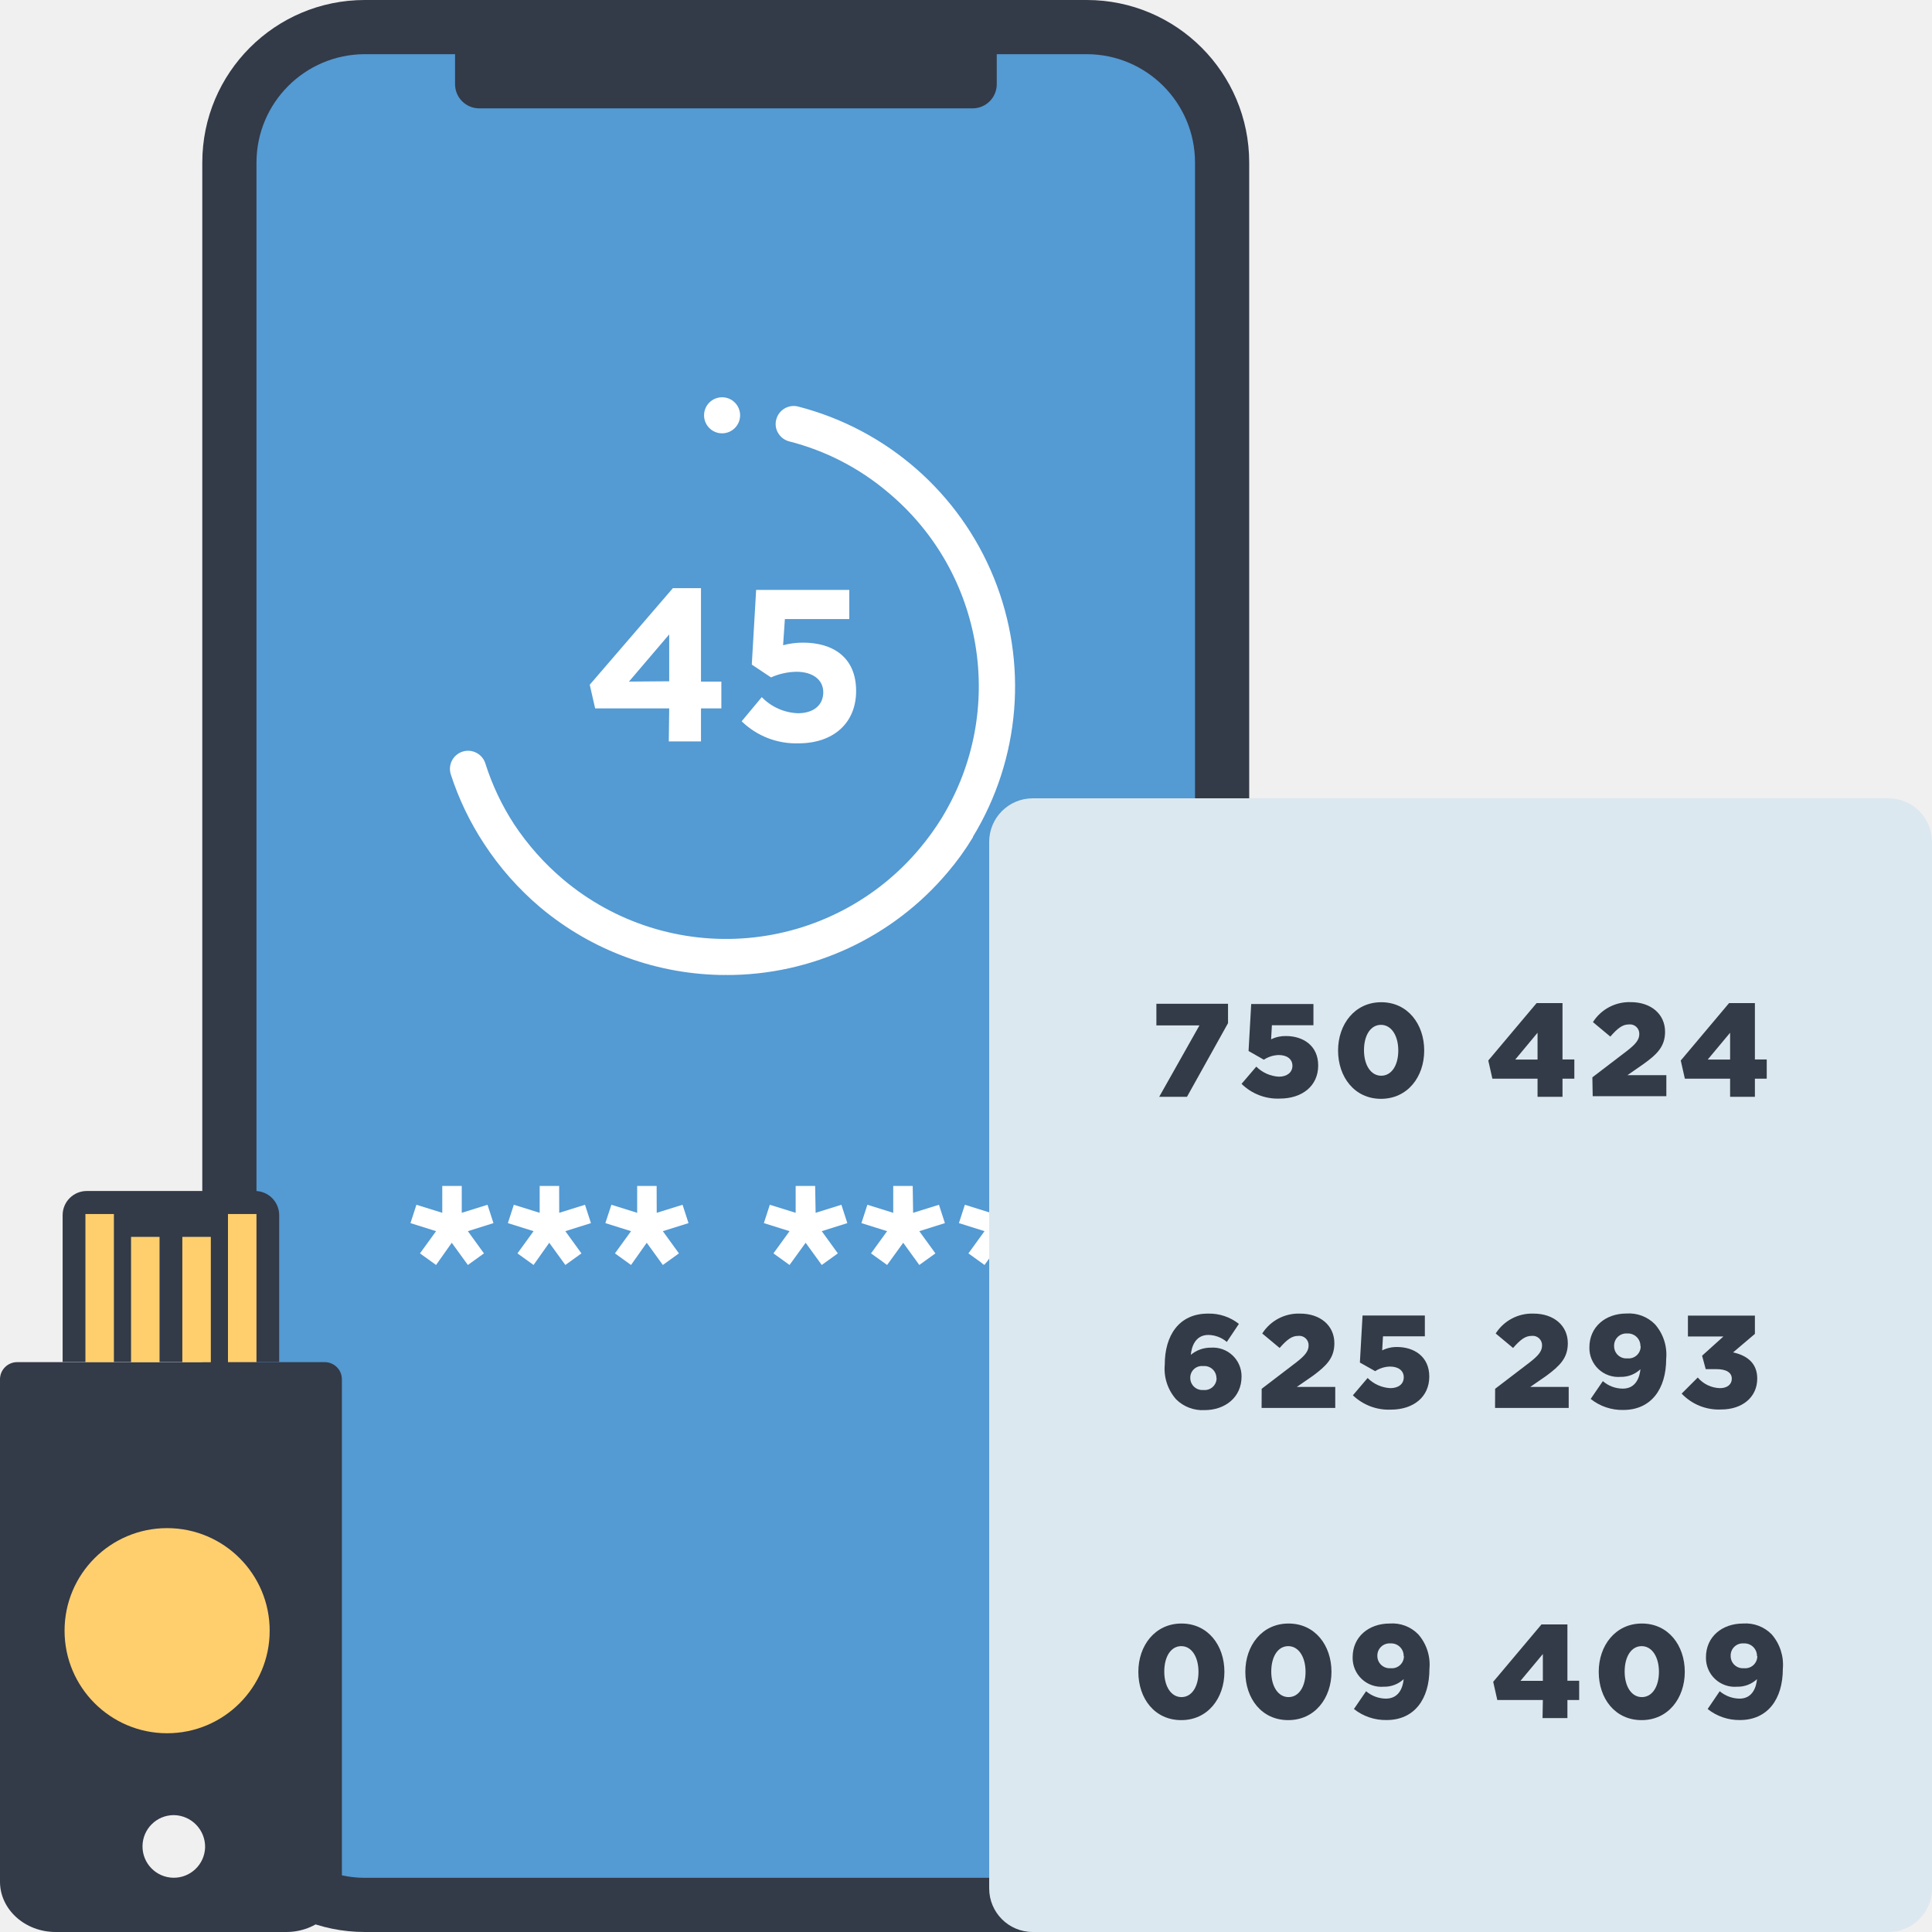
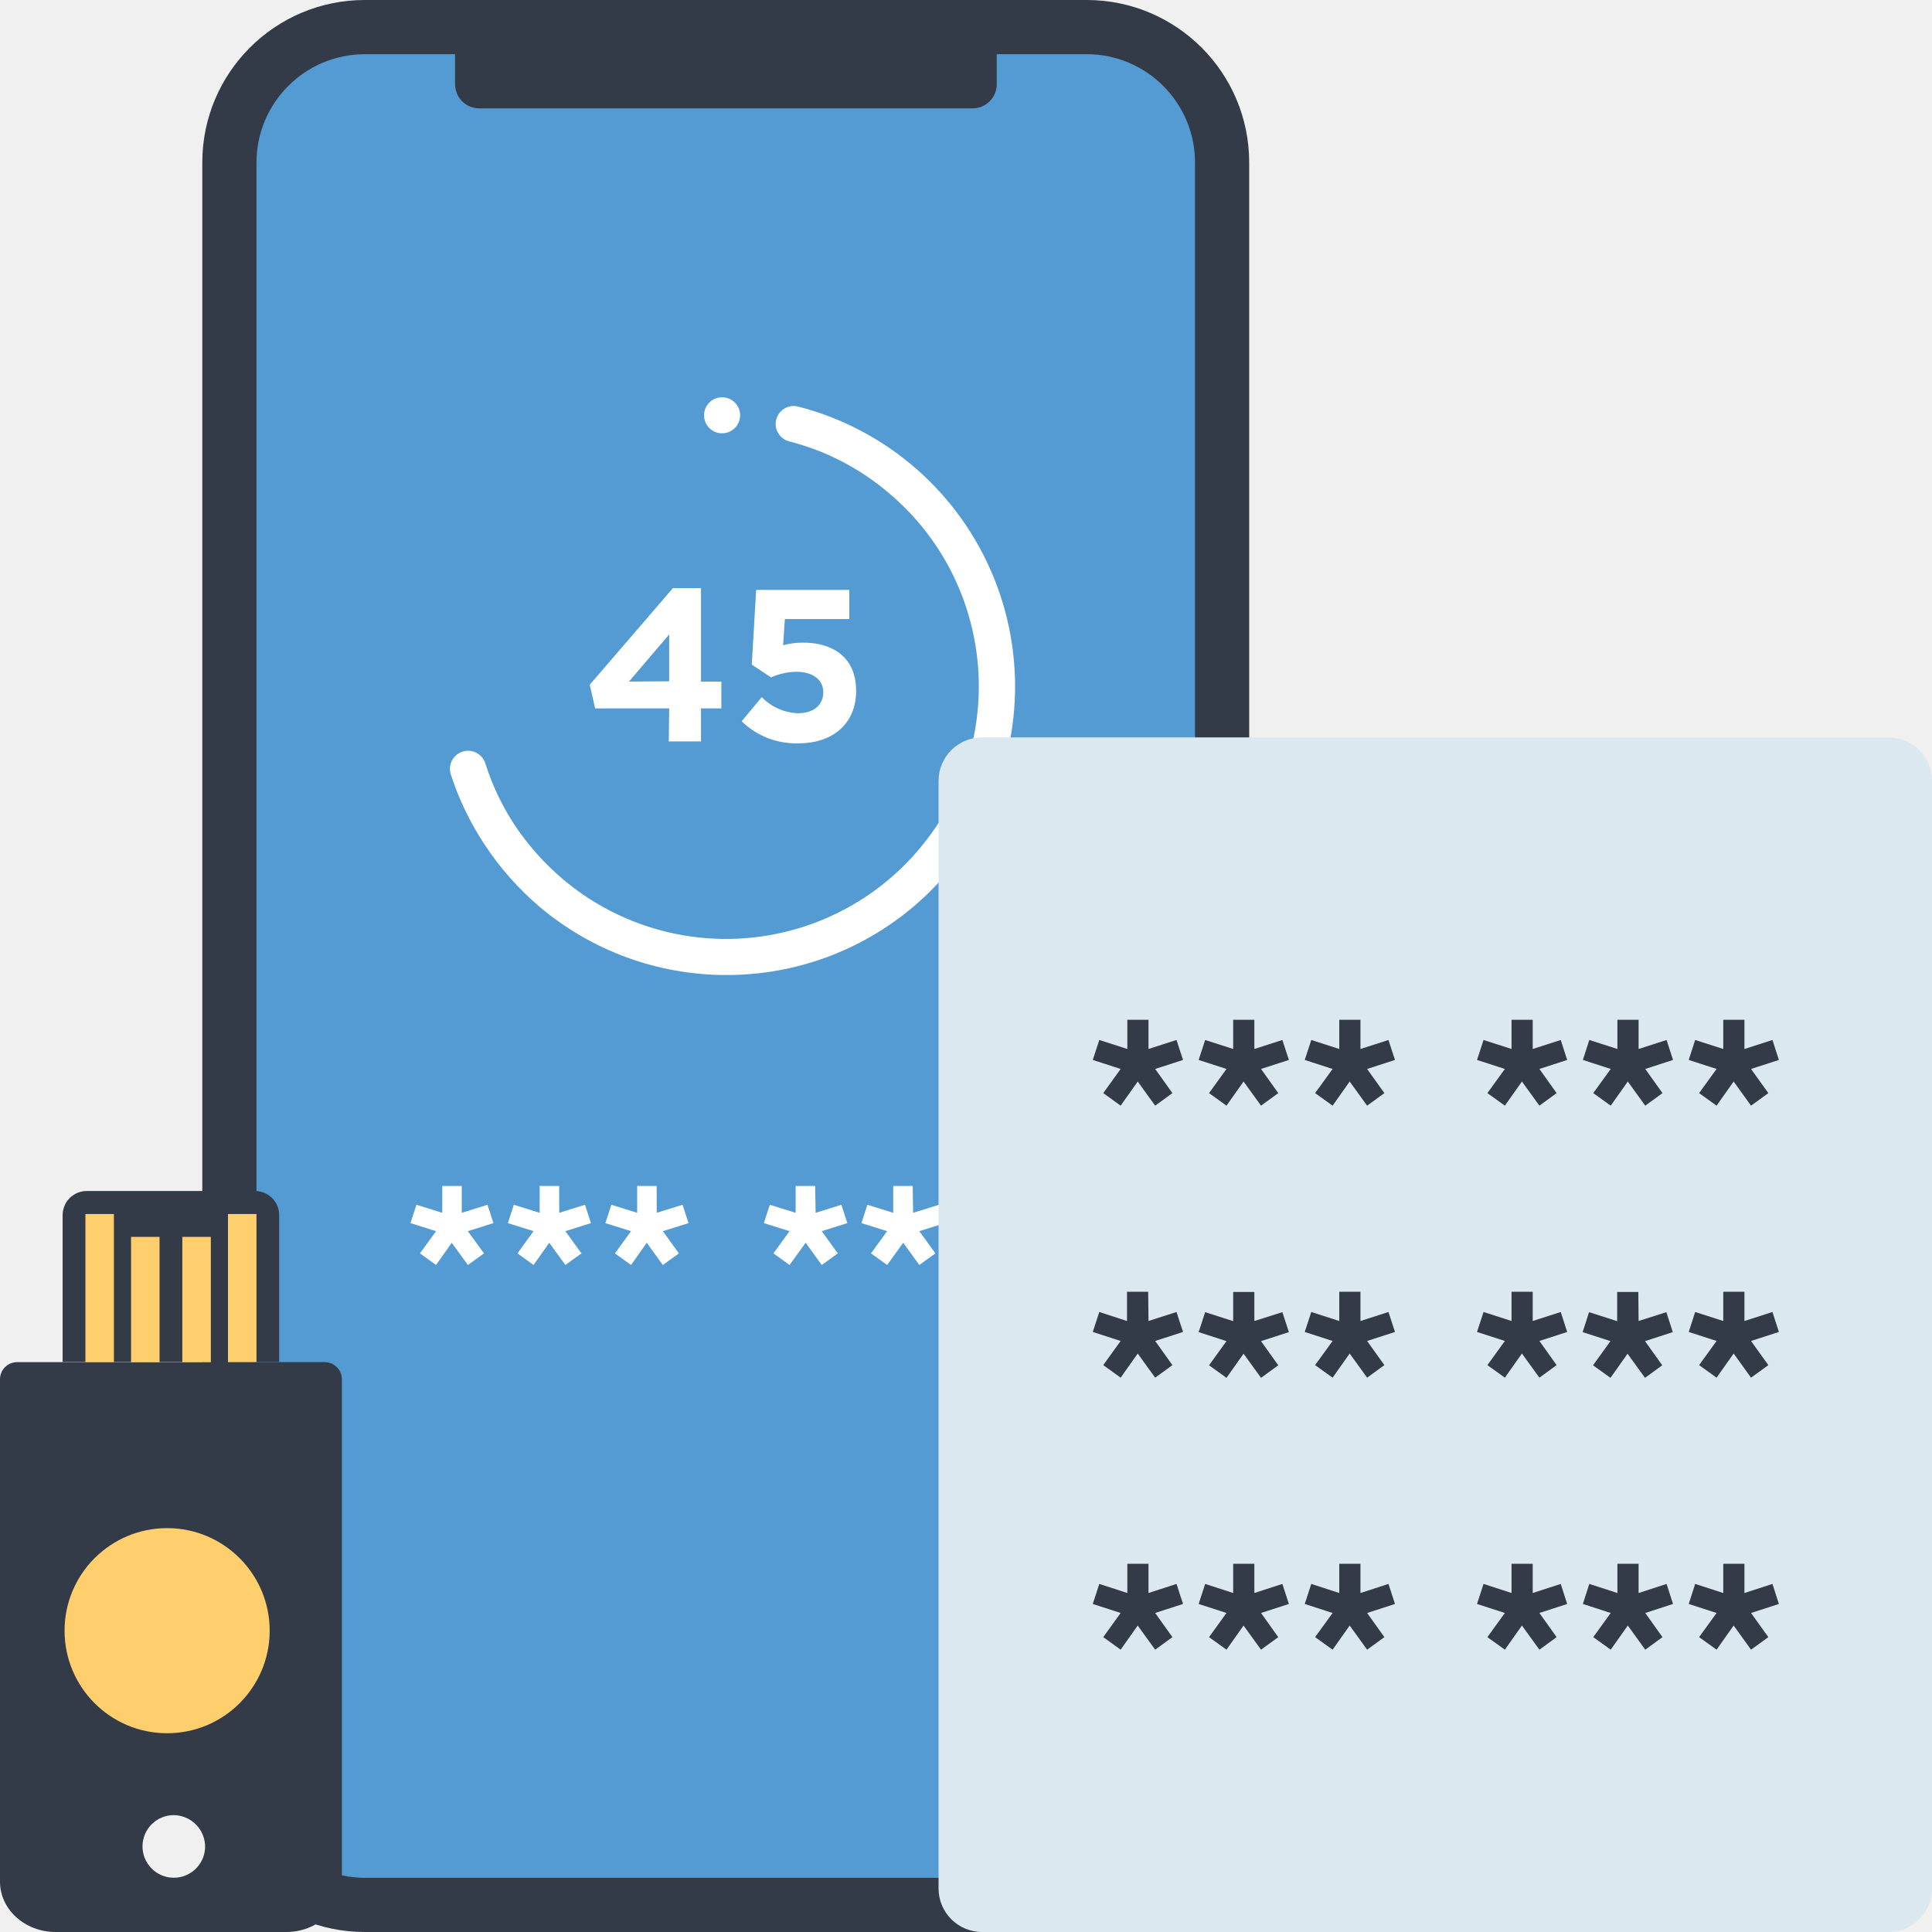
<svg xmlns="http://www.w3.org/2000/svg" viewBox="0 0 240 240">
  <defs>
    <style>.a{fill:#549ad3;}.b{fill:#333a48;}.c{fill:#fff;}.d{fill:#ffcf6e;}.e{fill:#dce8ef;}</style>
  </defs>
  <rect class="a" x="28.49" y="3.36" width="123.36" height="233.27" rx="16.82" ry="16.82" />
  <path class="b" d="M135,6.73a13.47,13.47,0,0,1,13.45,13.46V219.81A13.47,13.47,0,0,1,135,233.27H45.32a13.48,13.48,0,0,1-13.46-13.46V20.19A13.48,13.48,0,0,1,45.32,6.73H135M135,0H45.32A20.19,20.19,0,0,0,25.13,20.19V219.81A20.19,20.19,0,0,0,45.32,240H135a20.19,20.19,0,0,0,20.18-20.19V20.19A20.19,20.19,0,0,0,135,0Z" />
  <rect class="b" x="56.53" width="67.29" height="13.46" rx="3" ry="3" />
  <path class="c" d="M57.36,150.66l3.2-1,.74,2.28-3.18,1,2,2.76-2,1.44-2-2.76-1.95,2.76-2-1.44,2-2.76-3.18-1,.74-2.28,3.21,1v-3.34h2.42Z" />
  <path class="c" d="M69.47,150.66l3.2-1,.74,2.28-3.18,1,2,2.76-2,1.44-2-2.76-1.95,2.76-2-1.44,2-2.76-3.19-1,.74-2.28,3.21,1v-3.34h2.42Z" />
  <path class="c" d="M81.58,150.66l3.21-1,.74,2.28-3.19,1,2,2.76-2,1.44-2-2.76-1.95,2.76-2-1.44,2-2.76-3.19-1,.75-2.28,3.2,1v-3.34h2.42Z" />
  <path class="c" d="M101.32,150.66l3.2-1,.74,2.28-3.18,1,2,2.76-2,1.44-2-2.76-2,2.76-2-1.44,2-2.76-3.19-1,.74-2.28,3.21,1v-3.34h2.42Z" />
  <path class="c" d="M113.43,150.66l3.21-1,.74,2.28-3.18,1,2,2.76-2,1.44-2-2.76-2,2.76-2-1.44,2-2.76-3.19-1,.74-2.28,3.21,1v-3.34h2.42Z" />
  <path class="c" d="M125.54,150.66l3.21-1,.74,2.28-3.19,1,2,2.76-2,1.44-2-2.76-2,2.76-2-1.44,2-2.76-3.18-1,.74-2.28,3.2,1v-3.34h2.42Z" />
  <path class="c" d="M83.13,88h-9.2l-.67-2.94,10.33-12h3.49V84.67h2.53V88H87.08V92.1h-4Zm0-3.37V78.81l-5,5.86Z" />
  <path class="c" d="M92.13,89.6l2.5-3a6.58,6.58,0,0,0,4.49,2c1.94,0,3.15-1,3.15-2.61V86c0-1.61-1.37-2.55-3.34-2.55a8.06,8.06,0,0,0-3.15.7l-2.39-1.59.54-9.28H105.5V76.9h-8l-.22,3.25a9.65,9.65,0,0,1,2.48-.32c3.66,0,6.59,1.78,6.59,6v0c0,4-2.83,6.51-7.16,6.51A9.69,9.69,0,0,1,92.13,89.6Z" />
  <path class="c" d="M90.18,121.12l-.05-.11v.11a35.92,35.92,0,0,1-23-8.39,36.38,36.38,0,0,1-7-7.92A35.69,35.69,0,0,1,56,96.2a2.25,2.25,0,0,1,4.29-1.37,31,31,0,0,0,3.56,7.54A32.36,32.36,0,0,0,70,109.28a31.37,31.37,0,0,0,44.23-3.86,32.62,32.62,0,0,0,2.76-3.81v0a.35.35,0,0,1,.07-.12,31.37,31.37,0,0,0-6.69-40.28A30.74,30.74,0,0,0,98,54.82s0,0,0,0a2.24,2.24,0,0,1-1.32-1,2.15,2.15,0,0,1-.25-1.71,2.24,2.24,0,0,1,2.71-1.61,35.91,35.91,0,0,1,21.72,53.45s0,0,0,.06a32.91,32.91,0,0,1-3.1,4.31A35.85,35.85,0,0,1,90.18,121.12ZM89.7,53.83h0a2.24,2.24,0,0,1,0-4.48h0a2.24,2.24,0,1,1,0,4.48Z" />
  <path class="b" d="M2.12,169.21A2.13,2.13,0,0,0,0,171.34v62.41C0,237.2,3.1,240,6.92,240H35.55c3.82,0,6.92-2.8,6.92-6.25V171.34a2.13,2.13,0,0,0-2.12-2.13Zm23.36,60.27a3.89,3.89,0,1,1-3.89-4A3.94,3.94,0,0,1,25.48,229.48Z" />
  <path class="b" d="M7.79,148h26.9a0,0,0,0,1,0,0v18.24a3,3,0,0,1-3,3H10.79a3,3,0,0,1-3-3V148A0,0,0,0,1,7.79,148Z" transform="translate(42.47 317.19) rotate(180)" />
  <circle class="d" cx="20.76" cy="202.57" r="12.74" />
  <rect class="d" x="10.62" y="150.81" width="3.54" height="18.4" transform="translate(24.77 320.02) rotate(180)" />
  <rect class="d" x="16.28" y="153.64" width="3.54" height="15.57" transform="translate(36.1 322.86) rotate(180)" />
  <rect class="d" x="28.31" y="150.81" width="3.54" height="18.4" transform="translate(60.17 320.02) rotate(180)" />
  <rect class="d" x="22.65" y="153.64" width="3.54" height="15.57" transform="translate(48.84 322.86) rotate(180)" />
-   <rect class="e" x="122.88" y="99.17" width="117.12" height="140.83" rx="5.41" ry="5.41" />
-   <path class="b" d="M141.41,207.68v0c0-3.27,2.08-6,5.36-6s5.33,2.71,5.33,6v0c0,3.27-2.06,6-5.36,6S141.41,211,141.41,207.68Zm7.47,0v0c0-1.85-.85-3.19-2.14-3.19s-2.11,1.31-2.11,3.16v0c0,1.85.85,3.17,2.14,3.17S148.88,209.51,148.88,207.68Z" />
-   <path class="b" d="M154.7,207.68v0c0-3.27,2.08-6,5.37-6s5.33,2.71,5.33,6v0c0,3.27-2.07,6-5.37,6S154.7,211,154.7,207.68Zm7.48,0v0c0-1.85-.86-3.19-2.15-3.19s-2.11,1.31-2.11,3.16v0c0,1.85.86,3.17,2.15,3.17S162.18,209.51,162.18,207.68Z" />
-   <path class="b" d="M174.37,208.59a3.49,3.49,0,0,1-2.46.94,3.58,3.58,0,0,1-3.88-3.66v0c0-2.54,2-4.19,4.6-4.19a4.49,4.49,0,0,1,3.55,1.34,5.71,5.71,0,0,1,1.39,4.29v0c0,3.77-1.88,6.36-5.33,6.36a6.33,6.33,0,0,1-4.05-1.37l1.51-2.21a3.85,3.85,0,0,0,2.47.92C173.86,211,174.28,209.51,174.37,208.59Zm0-2.86v0a1.55,1.55,0,0,0-1.65-1.58,1.51,1.51,0,0,0-1.62,1.56v0a1.52,1.52,0,0,0,1.65,1.52A1.49,1.49,0,0,0,174.4,205.73Z" />
-   <path class="b" d="M191.66,211.18H186l-.51-2.26,6-7.13h3.22v7h1.46v2.39h-1.46v2.25h-3.09Zm0-2.38v-3.33l-2.78,3.33Z" />
-   <path class="b" d="M198.6,207.68v0c0-3.27,2.08-6,5.36-6s5.33,2.71,5.33,6v0c0,3.27-2.06,6-5.36,6S198.6,211,198.6,207.68Zm7.48,0v0c0-1.85-.86-3.19-2.15-3.19s-2.11,1.31-2.11,3.16v0c0,1.85.85,3.17,2.14,3.17S206.08,209.51,206.08,207.68Z" />
-   <path class="b" d="M218.26,208.59a3.49,3.49,0,0,1-2.46.94,3.58,3.58,0,0,1-3.88-3.66v0c0-2.54,2-4.19,4.61-4.19a4.52,4.52,0,0,1,3.55,1.34,5.75,5.75,0,0,1,1.39,4.29v0c0,3.77-1.89,6.36-5.34,6.36a6.3,6.3,0,0,1-4-1.37l1.5-2.21a3.9,3.9,0,0,0,2.48.92C217.75,211,218.18,209.51,218.26,208.59Zm0-2.86v0a1.56,1.56,0,0,0-1.66-1.58,1.5,1.5,0,0,0-1.61,1.56v0a1.51,1.51,0,0,0,1.65,1.52A1.5,1.5,0,0,0,218.3,205.73Z" />
-   <path class="b" d="M149,127.38h-5.35v-2.69h8.9v2.41l-5.1,9.15H144Z" />
-   <path class="b" d="M154.23,134.64l1.83-2.14a4.33,4.33,0,0,0,2.81,1.25c1,0,1.68-.53,1.68-1.35v0c0-.85-.69-1.34-1.7-1.34a3.52,3.52,0,0,0-1.85.58l-1.9-1.08.33-5.84h7.73v2.64H158l-.1,1.75a4,4,0,0,1,1.85-.41c2.08,0,4,1.15,4,3.66v0c0,2.55-2,4.11-4.77,4.11A6.4,6.4,0,0,1,154.23,134.64Z" />
-   <path class="b" d="M166.22,130.5v0c0-3.27,2.08-6,5.36-6s5.34,2.71,5.34,6v0c0,3.27-2.07,6-5.37,6S166.22,133.77,166.22,130.5Zm7.48,0v0c0-1.85-.86-3.19-2.15-3.19s-2.11,1.3-2.11,3.15v0c0,1.85.85,3.17,2.14,3.17S173.7,132.33,173.7,130.5Z" />
-   <path class="b" d="M191,134h-5.61l-.51-2.26,6-7.13h3.22v7h1.47V134h-1.47v2.25H191Zm0-2.38v-3.33l-2.77,3.33Z" />
-   <path class="b" d="M197.81,133.83l4.32-3.3c1.08-.84,1.51-1.38,1.51-2.08a1.16,1.16,0,0,0-1.31-1.19c-.77,0-1.38.47-2.29,1.51l-2.16-1.8a5.35,5.35,0,0,1,4.7-2.48c2.53,0,4.26,1.5,4.26,3.68v0c0,1.84-1,2.8-2.67,4l-2,1.39H207v2.61h-9.15Z" />
-   <path class="b" d="M214.92,134H209.3l-.51-2.26,6-7.13H218v7h1.47V134H218v2.25h-3.08Zm0-2.38v-3.33l-2.78,3.33Z" />
-   <path class="b" d="M146.11,173.84a5.73,5.73,0,0,1-1.42-4.32v0c0-3.6,1.75-6.34,5.37-6.34a5.93,5.93,0,0,1,3.84,1.28l-1.5,2.24a3.62,3.62,0,0,0-2.29-.87c-1.67,0-2.1,1.55-2.18,2.47a3.82,3.82,0,0,1,2.49-.89,3.56,3.56,0,0,1,3.81,3.6v0c0,2.58-2.06,4.16-4.59,4.16A4.66,4.66,0,0,1,146.11,173.84Zm5-2.66v0a1.5,1.5,0,0,0-1.65-1.48,1.44,1.44,0,0,0-1.6,1.47v0a1.5,1.5,0,0,0,1.63,1.5A1.48,1.48,0,0,0,151.13,171.18Z" />
-   <path class="b" d="M156.73,172.52l4.32-3.3c1.08-.84,1.51-1.39,1.51-2.08a1.16,1.16,0,0,0-1.31-1.19c-.77,0-1.38.46-2.29,1.5l-2.16-1.8a5.35,5.35,0,0,1,4.7-2.47c2.53,0,4.26,1.5,4.26,3.68v0c0,1.85-1,2.81-2.67,4.05l-2,1.38h4.78v2.61h-9.15Z" />
-   <path class="b" d="M168.06,173.33l1.83-2.15a4.31,4.31,0,0,0,2.81,1.26c1.05,0,1.68-.53,1.68-1.35v0c0-.84-.69-1.33-1.7-1.33a3.51,3.51,0,0,0-1.85.57l-1.9-1.07.33-5.84H177V166h-5.2l-.1,1.75a4,4,0,0,1,1.85-.42c2.08,0,4,1.16,4,3.67v0c0,2.56-2,4.11-4.77,4.11A6.43,6.43,0,0,1,168.06,173.33Z" />
-   <path class="b" d="M185.73,172.52l4.32-3.3c1.08-.84,1.51-1.39,1.51-2.08a1.16,1.16,0,0,0-1.31-1.19c-.77,0-1.38.46-2.29,1.5l-2.16-1.8a5.35,5.35,0,0,1,4.7-2.47c2.53,0,4.26,1.5,4.26,3.68v0c0,1.85-1,2.81-2.67,4.05l-2,1.38h4.78v2.61h-9.15Z" />
-   <path class="b" d="M203.78,170.09a3.46,3.46,0,0,1-2.46.95,3.59,3.59,0,0,1-3.88-3.67v0c0-2.54,2-4.2,4.6-4.2a4.52,4.52,0,0,1,3.55,1.34,5.71,5.71,0,0,1,1.39,4.29v0c0,3.76-1.88,6.35-5.33,6.35a6.27,6.27,0,0,1-4.05-1.37l1.51-2.21a3.81,3.81,0,0,0,2.47.93C203.27,172.51,203.69,171,203.78,170.09Zm0-2.85v0a1.55,1.55,0,0,0-1.65-1.59,1.51,1.51,0,0,0-1.62,1.57v0a1.51,1.51,0,0,0,1.65,1.52A1.49,1.49,0,0,0,203.81,167.24Z" />
-   <path class="b" d="M208.9,173.12l2-2a3.75,3.75,0,0,0,2.76,1.32c.9,0,1.47-.46,1.47-1.17v0c0-.75-.66-1.19-1.89-1.19h-1.35l-.45-1.67,2.65-2.39h-4.41v-2.59H218v2.27L215.29,168c1.65.36,3,1.27,3,3.25v0c0,2.34-1.89,3.84-4.46,3.84A6.35,6.35,0,0,1,208.9,173.12Z" />
+   <rect class="e" x="116.59" y="91.6" width="123.41" height="148.4" rx="5.41" ry="5.41" />
+   <path class="b" d="M142.67,130.31l3.48-1.12.81,2.48-3.46,1.12,2.14,3-2.14,1.56-2.17-3-2.12,3-2.16-1.56,2.16-3-3.46-1.12.81-2.48,3.48,1.12v-3.63h2.63Z" />
+   <path class="b" d="M155.82,130.31l3.48-1.12.81,2.48-3.46,1.12,2.14,3-2.14,1.56-2.17-3-2.12,3-2.17-1.56,2.17-3-3.46-1.12.81-2.48,3.48,1.12v-3.63h2.63Z" />
+   <path class="b" d="M169,130.31l3.48-1.12.81,2.48-3.46,1.12,2.14,3-2.14,1.56-2.17-3-2.12,3-2.17-1.56,2.17-3-3.46-1.12.81-2.48,3.48,1.12v-3.63H169Z" />
+   <path class="b" d="M190.4,130.31l3.48-1.12.8,2.48-3.45,1.12,2.14,3-2.14,1.56-2.17-3-2.12,3-2.17-1.56,2.17-3-3.46-1.12.81-2.48,3.48,1.12v-3.63h2.63Z" />
+   <path class="b" d="M203.55,130.31l3.48-1.12.8,2.48-3.45,1.12,2.14,3-2.14,1.56-2.17-3-2.12,3-2.17-1.56,2.17-3-3.46-1.12.8-2.48,3.49,1.12v-3.63h2.63Z" />
+   <path class="b" d="M216.7,130.31l3.48-1.12.8,2.48-3.46,1.12,2.15,3-2.15,1.56-2.16-3-2.12,3-2.17-1.56,2.17-3-3.46-1.12.8-2.48,3.49,1.12v-3.63h2.63Z" />
+   <path class="b" d="M142.67,164.1l3.48-1.12.81,2.48-3.46,1.12,2.14,3-2.14,1.56-2.17-3-2.12,3-2.16-1.56,2.16-3-3.46-1.12.81-2.48L140,164.1v-3.63h2.63Z" />
+   <path class="b" d="M155.82,164.1,159.3,163l.81,2.48-3.46,1.12,2.14,3-2.14,1.56-2.17-3-2.12,3-2.17-1.56,2.17-3-3.46-1.12.81-2.48,3.48,1.12v-3.63h2.63Z" />
+   <path class="b" d="M169,164.1l3.48-1.12.81,2.48-3.46,1.12,2.14,3-2.14,1.56-2.17-3-2.12,3-2.17-1.56,2.17-3-3.46-1.12.81-2.48,3.48,1.12v-3.63H169Z" />
+   <path class="b" d="M190.4,164.1l3.48-1.12.8,2.48-3.45,1.12,2.14,3-2.14,1.56-2.17-3-2.12,3-2.17-1.56,2.17-3-3.46-1.12.81-2.48,3.48,1.12v-3.63h2.63Z" />
+   <path class="b" d="M203.55,164.1,207,163l.8,2.48-3.45,1.12,2.14,3-2.14,1.56-2.17-3-2.12,3-2.17-1.56,2.17-3-3.46-1.12.8-2.48,3.49,1.12v-3.63h2.63Z" />
+   <path class="b" d="M216.7,164.1l3.48-1.12.8,2.48-3.46,1.12,2.15,3-2.15,1.56-2.16-3-2.12,3-2.17-1.56,2.17-3-3.46-1.12.8-2.48,3.49,1.12v-3.63h2.63Z" />
+   <path class="b" d="M142.67,197.89l3.48-1.13.81,2.49-3.46,1.12,2.14,3-2.14,1.56-2.17-3-2.12,3-2.16-1.56,2.16-3-3.46-1.12.81-2.49,3.48,1.13v-3.63h2.63Z" />
+   <path class="b" d="M155.82,197.89l3.48-1.13.81,2.49-3.46,1.12,2.14,3-2.14,1.56-2.17-3-2.12,3-2.17-1.56,2.17-3-3.46-1.12.81-2.49,3.48,1.13v-3.63h2.63Z" />
+   <path class="b" d="M169,197.89l3.48-1.13.81,2.49-3.46,1.12,2.14,3-2.14,1.56-2.17-3-2.12,3-2.17-1.56,2.17-3-3.46-1.12.81-2.49,3.48,1.13v-3.63H169Z" />
+   <path class="b" d="M190.4,197.89l3.48-1.13.8,2.49-3.45,1.12,2.14,3-2.14,1.56-2.17-3-2.12,3-2.17-1.56,2.17-3-3.46-1.12.81-2.49,3.48,1.13v-3.63h2.63Z" />
+   <path class="b" d="M203.55,197.89l3.48-1.13.8,2.49-3.45,1.12,2.14,3-2.14,1.56-2.17-3-2.12,3-2.17-1.56,2.17-3-3.46-1.12.8-2.49,3.49,1.13v-3.63h2.63Z" />
+   <path class="b" d="M216.7,197.89l3.48-1.13.8,2.49-3.46,1.12,2.15,3-2.15,1.56-2.16-3-2.12,3-2.17-1.56,2.17-3-3.46-1.12.8-2.49,3.49,1.13v-3.63h2.63Z" />
</svg>
